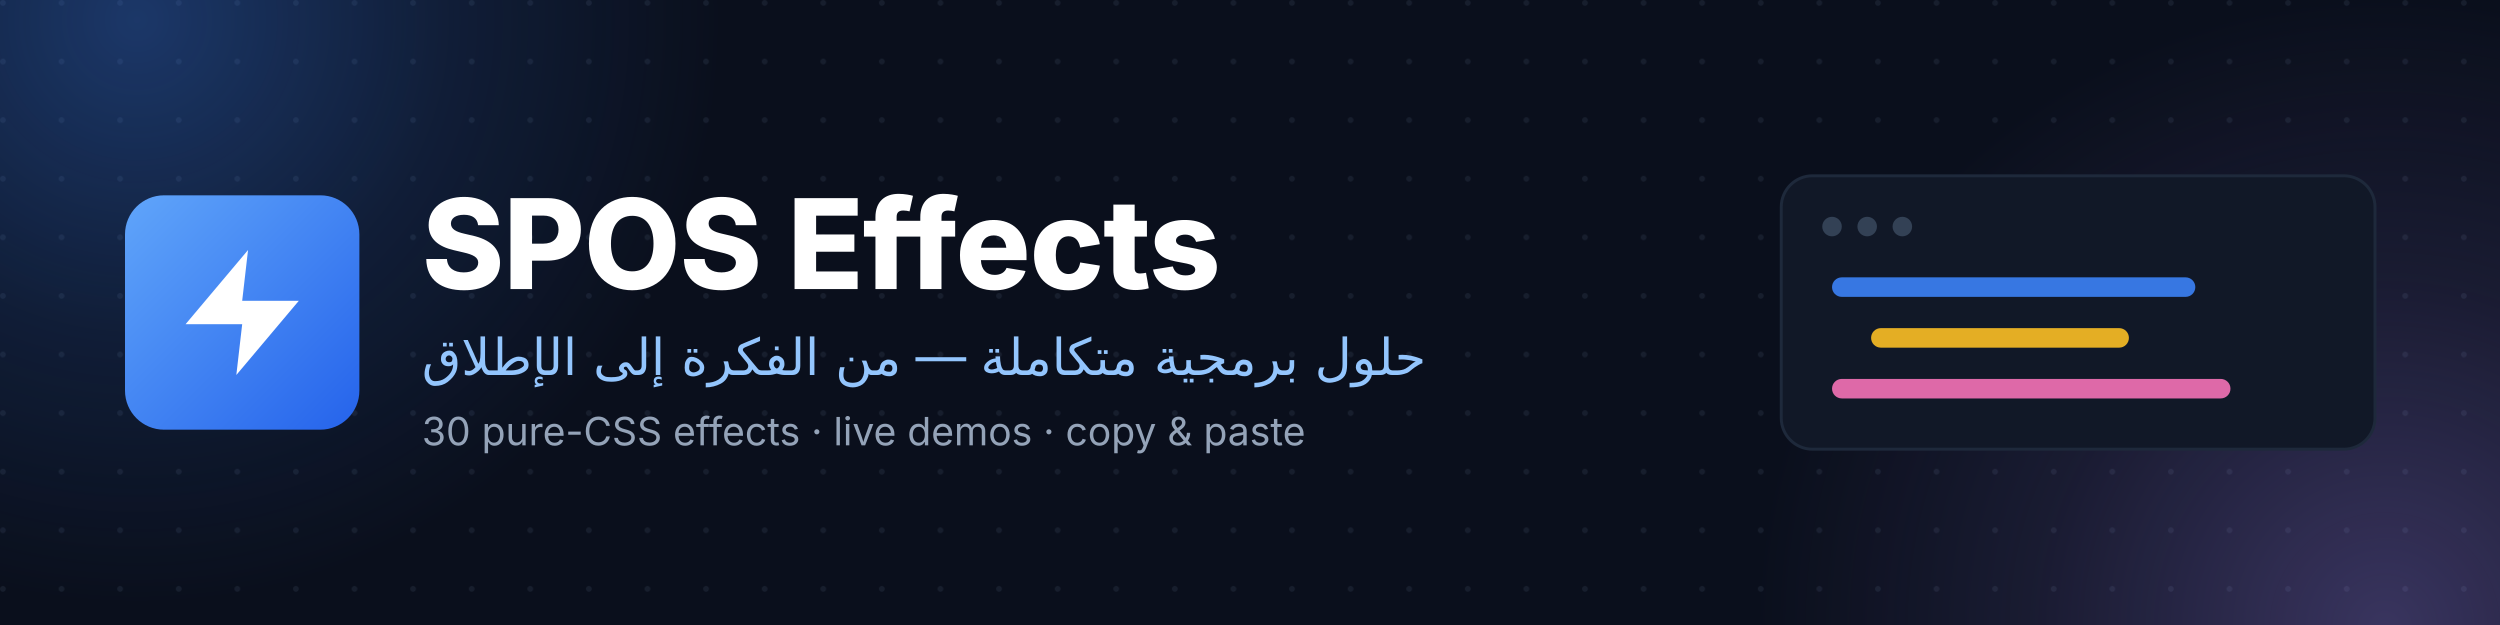
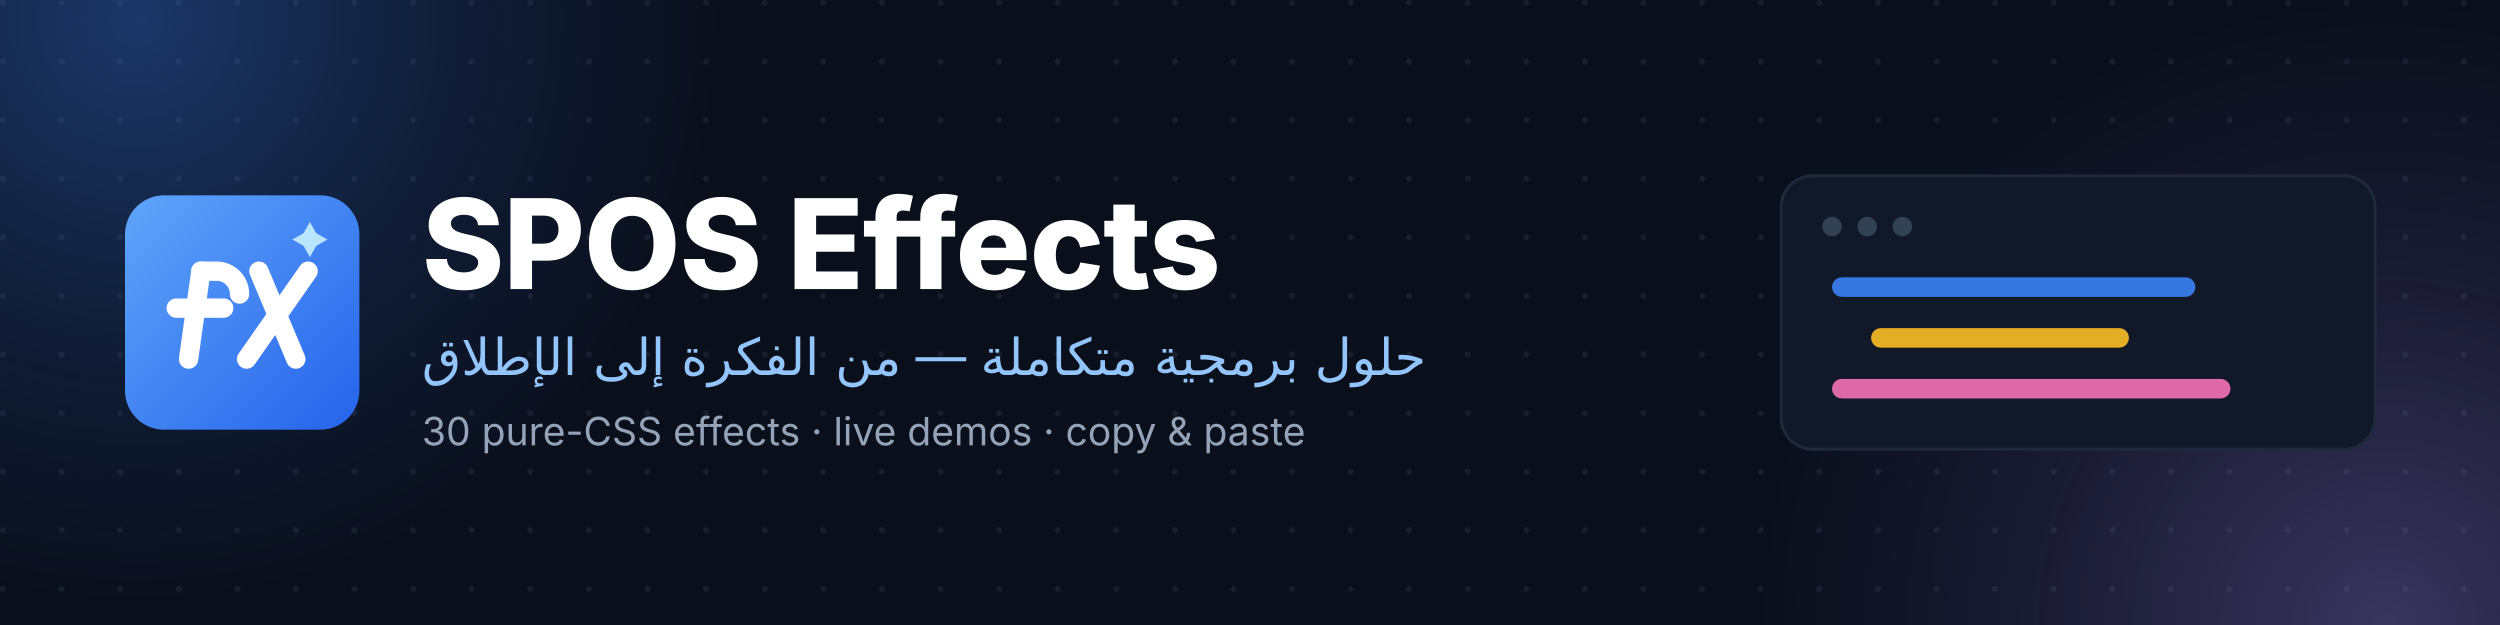
<svg xmlns="http://www.w3.org/2000/svg" width="1280" height="320" viewBox="0 0 1280 320" role="img" aria-labelledby="bannerTitle bannerDesc">
  <defs>
    <linearGradient id="logoGradient" x1="0" y1="0" x2="1" y2="1">
      <stop offset="0" stop-color="#60a5fa" />
      <stop offset="1" stop-color="#2563eb" />
    </linearGradient>
    <radialGradient id="orbBlue" cx="0.5" cy="0.5" r="0.5">
      <stop offset="0" stop-color="#3b82f6" stop-opacity="0.35" />
      <stop offset="0.55" stop-color="#3b82f6" stop-opacity="0.12" />
      <stop offset="1" stop-color="#3b82f6" stop-opacity="0" />
    </radialGradient>
    <radialGradient id="orbViolet" cx="0.5" cy="0.5" r="0.5">
      <stop offset="0" stop-color="#a78bfa" stop-opacity="0.30" />
      <stop offset="0.55" stop-color="#a78bfa" stop-opacity="0.10" />
      <stop offset="1" stop-color="#a78bfa" stop-opacity="0" />
    </radialGradient>
    <pattern id="dotGrid" width="30" height="30" patternUnits="userSpaceOnUse">
      <circle cx="1.5" cy="1.5" r="1.5" fill="#475569" fill-opacity="0.22" />
    </pattern>
  </defs>
  <rect width="1280" height="320" fill="#0a0f1c" />
  <rect width="1280" height="320" fill="url(#dotGrid)" />
  <circle cx="70" cy="10" r="300" fill="url(#orbBlue)" />
  <circle cx="1220" cy="320" r="320" fill="url(#orbViolet)" />
  <rect x="64" y="100" width="120" height="120" rx="20" fill="url(#logoGradient)" />
-   <polygon points="127,128 95,166 124,166 121,192 153,154 124,154" fill="#ffffff" />
+   <g transform="translate(65.05, 99.25) scale(1.8)" fill="none" stroke="#ffffff" stroke-width="5.5" stroke-linecap="round" stroke-linejoin="round">
+     <path d="M21 22 H25.5 A6.5 6.5 0 0 1 32 28.5" />
+     <path d="M21 22 L17.5 47" />
+     <path d="M14 32.5 H27.5" />
+     <path d="M37.5 22 L48 47" />
+     <path d="M51.5 22 L34 47" />
+   </g>
+   <path transform="translate(65.05, 99.25) scale(1.8)" d="M52 8 L53.8 11.2 L57 13 L53.8 14.8 L52 18 L50.2 14.8 L47 13 L50.2 11.2 Z" fill="#bae6fd" />
  <text x="216" y="148" font-family="system-ui, -apple-system, 'Segoe UI', sans-serif" font-size="64" font-weight="800" letter-spacing="-0.5" fill="#ffffff">SPOS Effects</text>
  <text x="216" y="192" font-family="system-ui, -apple-system, 'Segoe UI', sans-serif" font-size="26" fill="#93c5fd" direction="rtl" text-anchor="end">حلول برمجية متكاملة — من الفكرة إلى الإطلاق</text>
  <text x="216" y="228" font-family="system-ui, -apple-system, 'Segoe UI', sans-serif" font-size="20" fill="#94a3b8">30 pure-CSS effects · live demos · copy &amp; paste</text>
  <g>
    <rect x="912" y="90" width="304" height="140" rx="16" fill="#111827" stroke="#1e293b" stroke-width="1.5" />
    <circle cx="938" cy="116" r="5" fill="#334155" />
    <circle cx="956" cy="116" r="5" fill="#334155" />
    <circle cx="974" cy="116" r="5" fill="#334155" />
    <rect x="938" y="142" width="186" height="10" rx="5" fill="#3b82f6" opacity="0.9" />
    <rect x="958" y="168" width="132" height="10" rx="5" fill="#fbbf24" opacity="0.9" />
    <rect x="938" y="194" width="204" height="10" rx="5" fill="#f472b6" opacity="0.9" />
  </g>
</svg>
